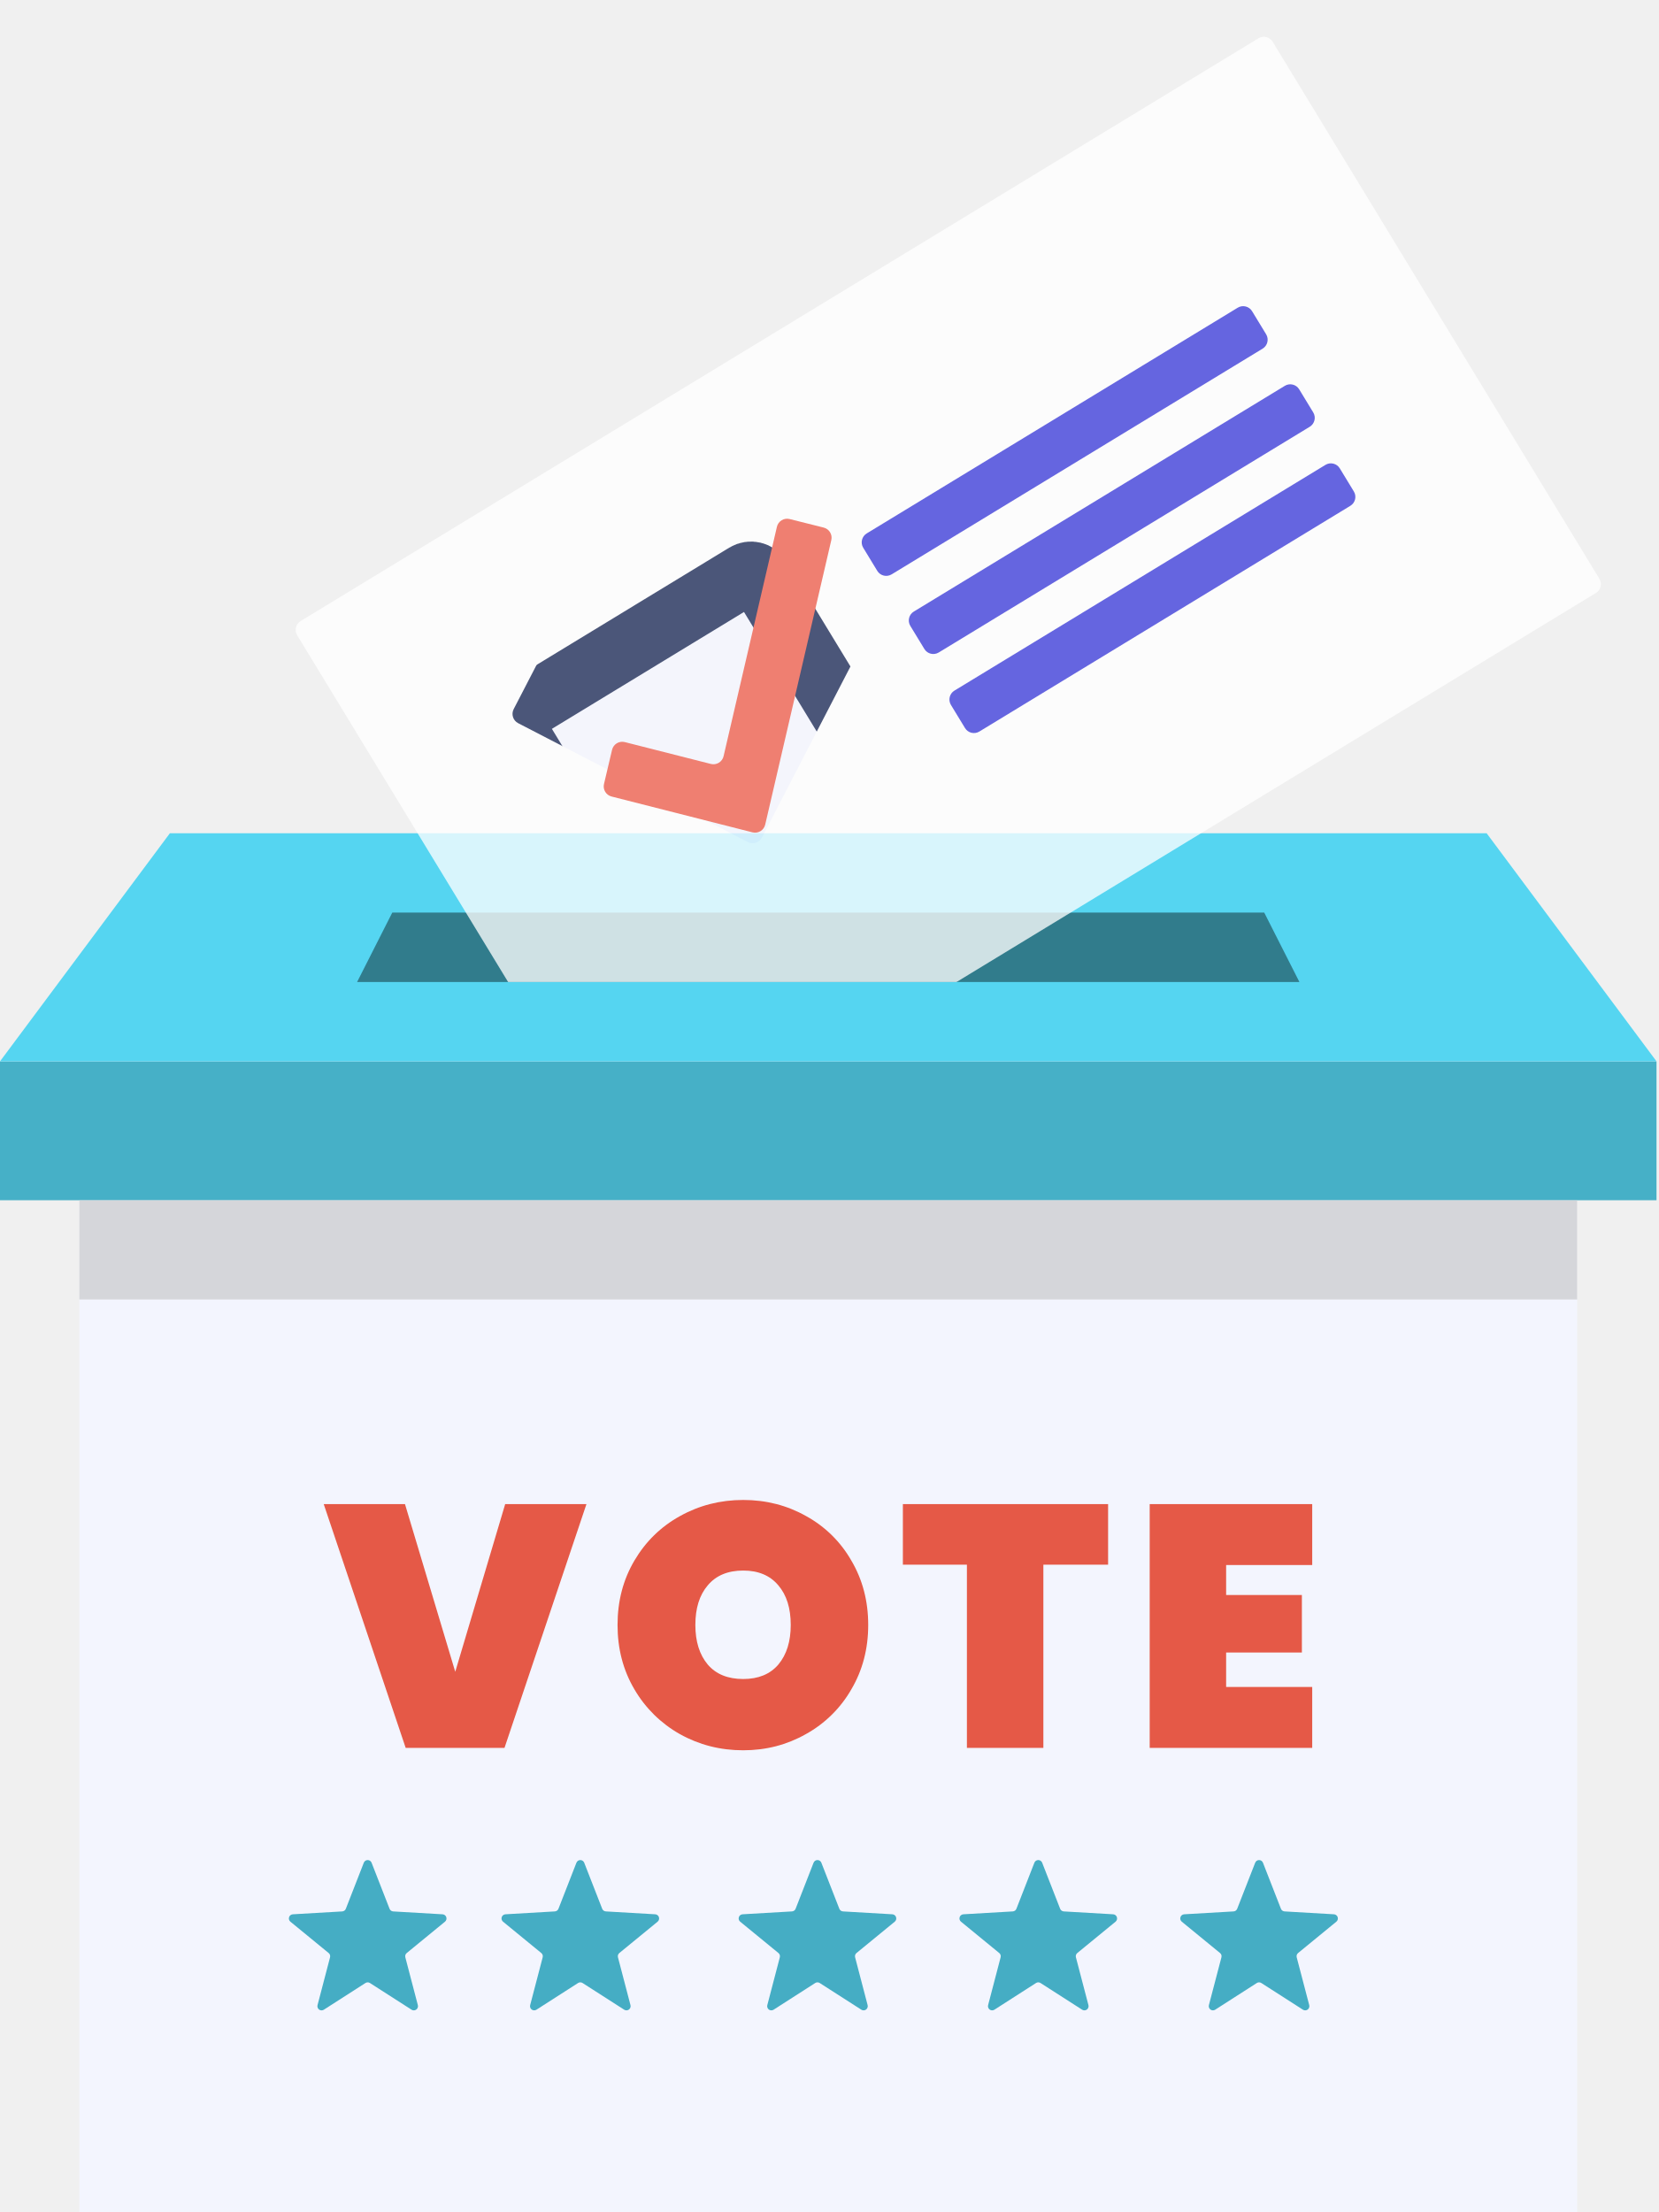
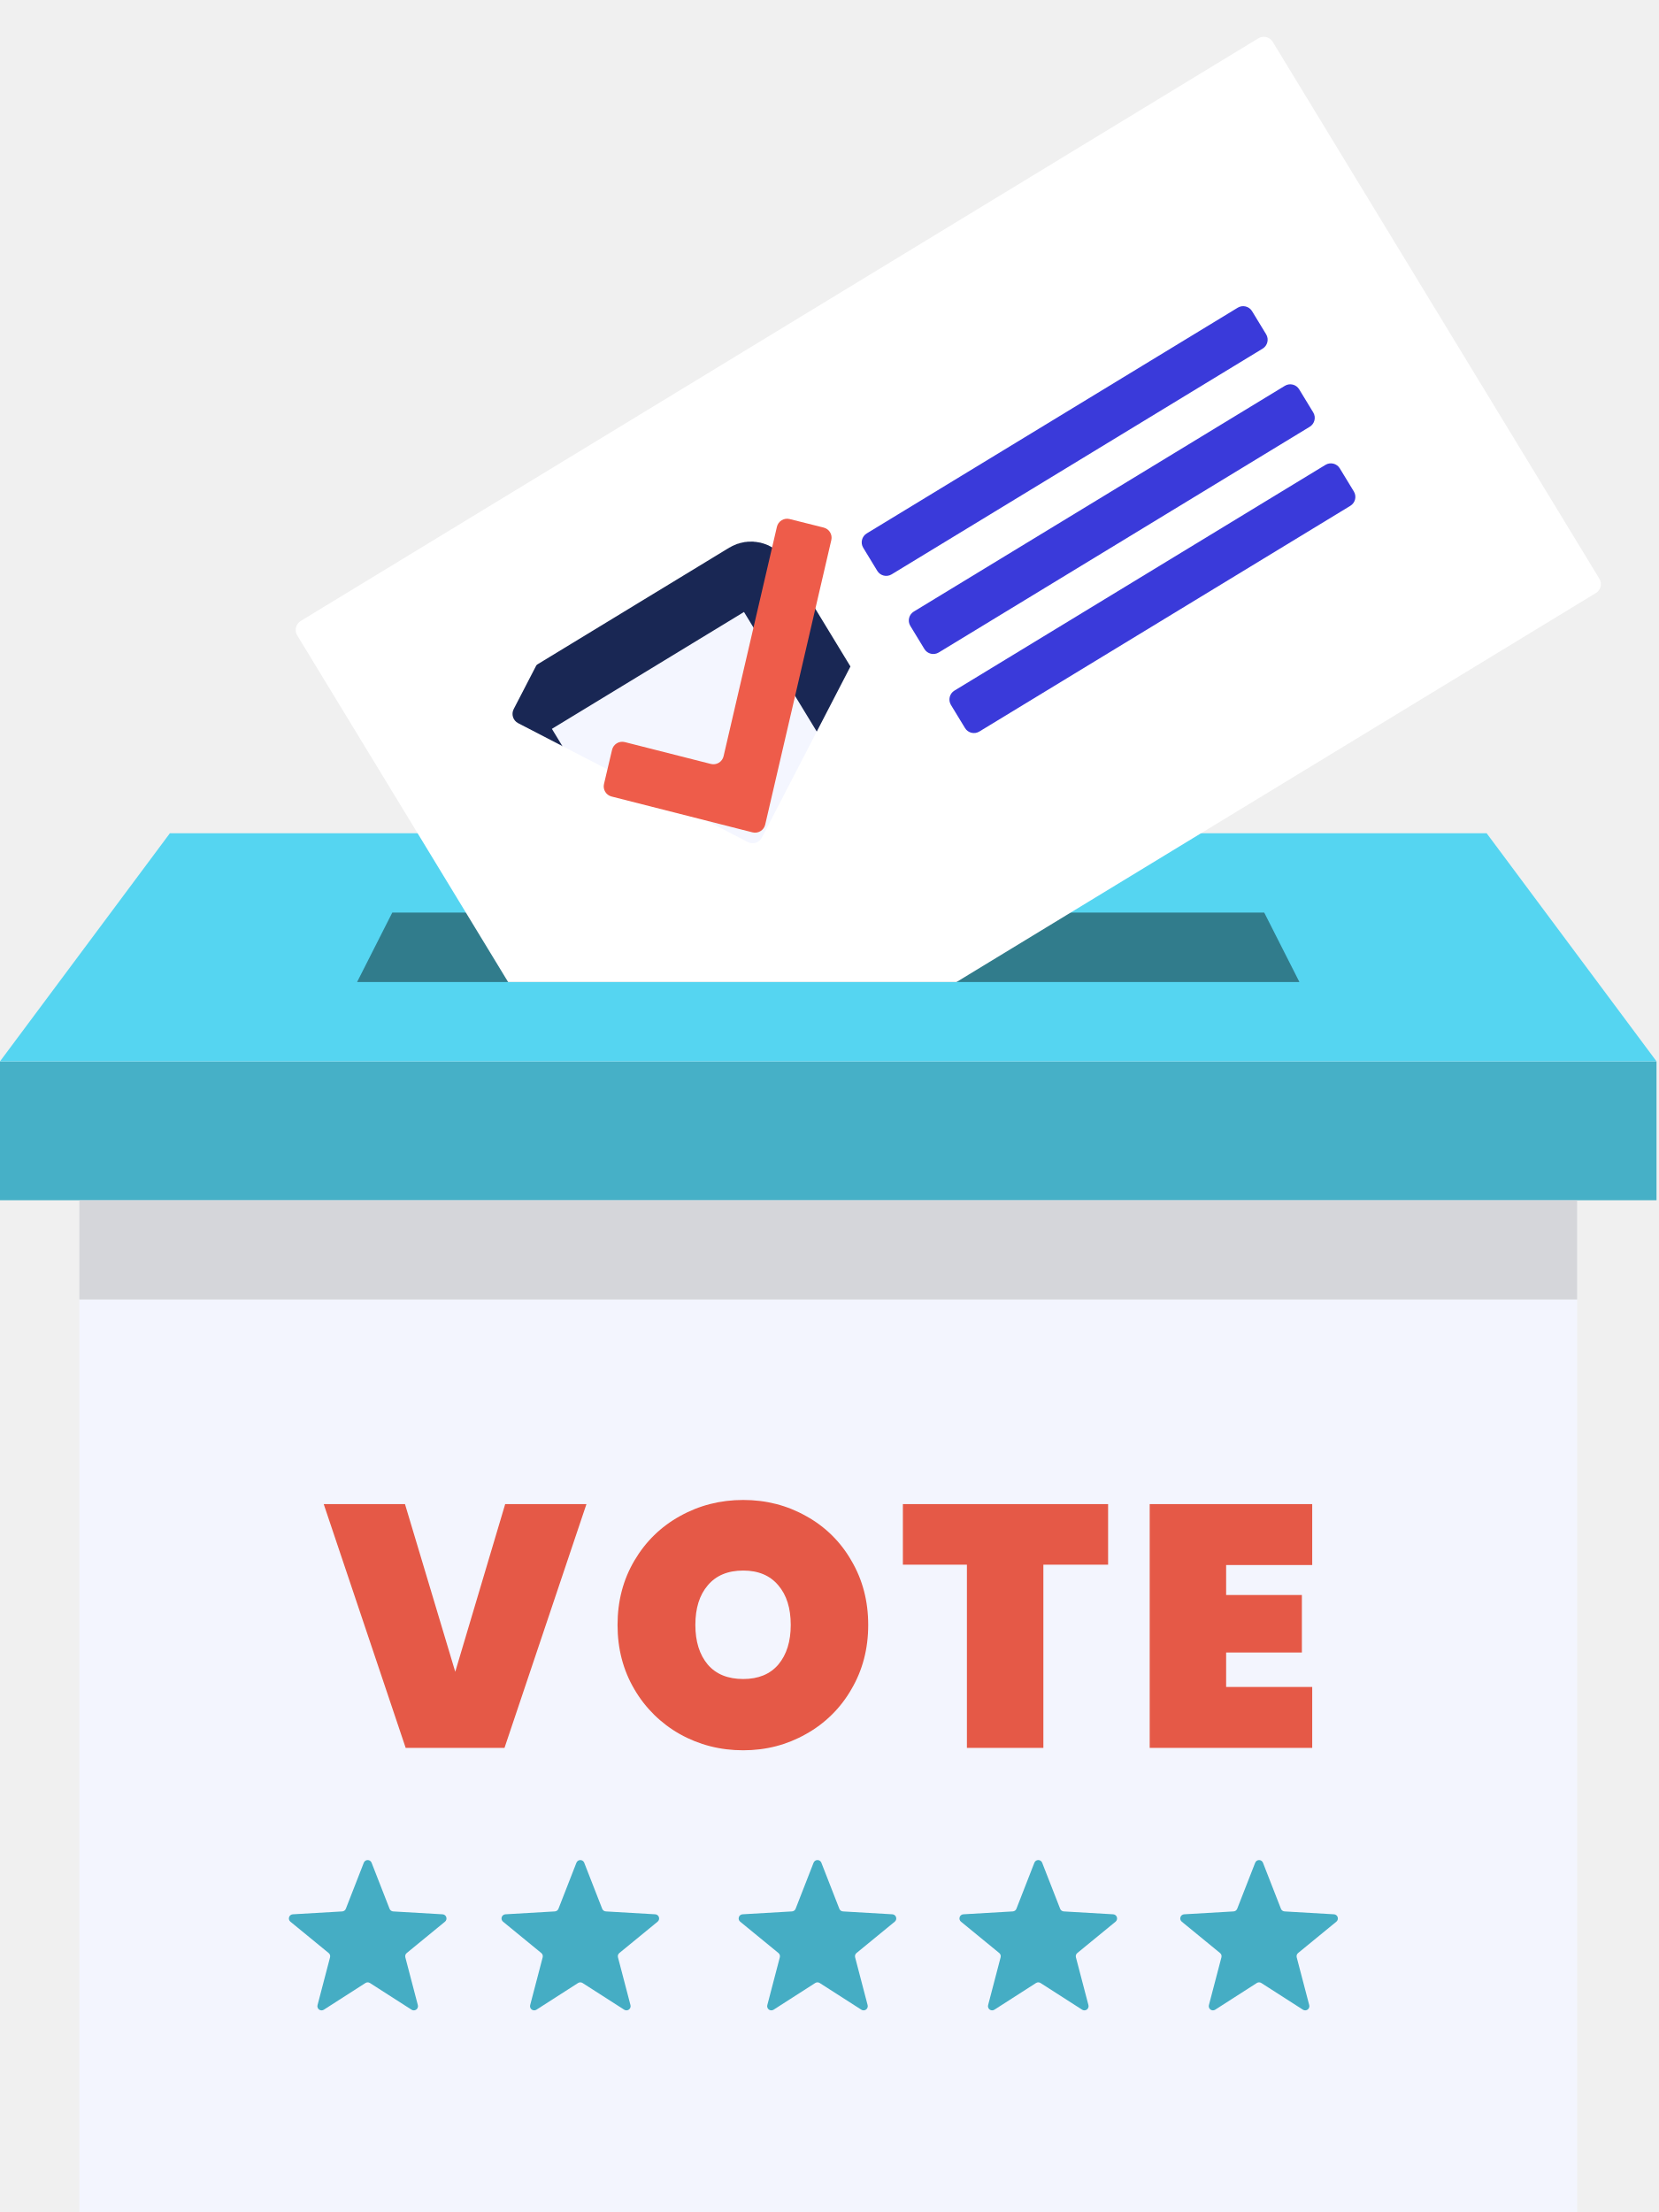
<svg xmlns="http://www.w3.org/2000/svg" width="159" height="212" viewBox="0 0 159 212" fill="none">
  <path d="M7.605 114.081h143.552V212H7.605v-97.919z" fill="#F4F6FF" fill-opacity=".93" />
  <path fill="#46B0C7" d="M0 101.723h158.762v13.309H0z" />
  <path d="M16.284 79.857h126.195l16.284 21.865H0l16.284-21.865z" fill="#55D5F1" />
  <path d="M37.597 87.462h83.567l3.373 6.655H34.224l3.373-6.655z" fill="#317C8C" />
  <path fill="#C4C4C4" fill-opacity=".62" d="M7.605 115.032h143.551v9.507H7.605z" />
  <path d="M56.206 144.154l-7.854 23.364H38.88l-7.854-23.364h7.788l4.818 16.071 4.785-16.071h7.788zm15.025 23.595c-2.2 0-4.224-.517-6.072-1.551a11.644 11.644 0 01-4.356-4.29c-1.078-1.826-1.617-3.883-1.617-6.171 0-2.288.539-4.345 1.617-6.171 1.078-1.826 2.53-3.245 4.356-4.257 1.848-1.034 3.872-1.551 6.072-1.551s4.213.517 6.039 1.551a11.163 11.163 0 014.323 4.257c1.078 1.826 1.617 3.883 1.617 6.171 0 2.288-.54 4.345-1.617 6.171a11.334 11.334 0 01-4.356 4.29c-1.826 1.034-3.828 1.551-6.006 1.551zm0-6.831c1.452 0 2.574-.462 3.366-1.386.792-.946 1.188-2.211 1.188-3.795 0-1.606-.396-2.871-1.188-3.795-.792-.946-1.914-1.419-3.366-1.419-1.474 0-2.607.473-3.4 1.419-.791.924-1.187 2.189-1.187 3.795 0 1.584.396 2.849 1.188 3.795.792.924 1.925 1.386 3.399 1.386zm34.97-16.764v5.808h-6.204v17.556H92.67v-17.556h-6.138v-5.808H106.2zm11.313 5.841v2.871h7.26v5.511h-7.26v3.3h8.25v5.841h-15.576v-23.364h15.576v5.841h-8.25z" fill="#E55947" />
  <path d="M34.867 178.525a.4.4 0 01.746 0l1.723 4.414a.4.4 0 00.35.254l4.73.275a.4.4 0 01.23.709l-3.665 3.003a.4.4 0 00-.134.411l1.2 4.584a.4.4 0 01-.602.438l-3.989-2.559a.402.402 0 00-.432 0l-3.989 2.559a.4.4 0 01-.603-.438l1.2-4.584a.4.4 0 00-.133-.411l-3.666-3.003a.4.4 0 01.23-.709l4.732-.275a.4.4 0 00.35-.254l1.722-4.414zm20.379-.001a.4.4 0 01.745 0l1.724 4.414a.4.4 0 00.35.254l4.73.275a.4.4 0 01.23.709l-3.666 3.003a.399.399 0 00-.133.41l1.2 4.585a.4.4 0 01-.602.438l-3.99-2.559a.402.402 0 00-.431 0l-3.99 2.559a.4.4 0 01-.602-.438l1.2-4.585a.399.399 0 00-.133-.41l-3.666-3.003a.4.4 0 01.23-.709l4.732-.275a.4.4 0 00.349-.254l1.723-4.414zm22.728 0a.4.4 0 01.746 0l1.723 4.414a.4.4 0 00.35.254l4.73.275a.4.4 0 01.23.709l-3.665 3.003a.399.399 0 00-.134.41l1.2 4.585a.4.4 0 01-.602.438l-3.99-2.559a.402.402 0 00-.431 0l-3.989 2.559a.4.4 0 01-.603-.438l1.2-4.585a.399.399 0 00-.133-.41l-3.666-3.003a.4.4 0 01.23-.709l4.732-.275a.4.4 0 00.35-.254l1.722-4.414zm21.162 0a.4.4 0 01.746 0l1.723 4.414a.4.4 0 00.349.254l4.731.275a.4.4 0 01.231.709l-3.666 3.003a.4.4 0 00-.134.41l1.201 4.585a.4.4 0 01-.603.438l-3.989-2.559a.402.402 0 00-.432 0l-3.989 2.559a.4.4 0 01-.603-.438l1.2-4.585a.399.399 0 00-.133-.41l-3.666-3.003a.4.4 0 01.23-.709l4.732-.275a.4.4 0 00.35-.254l1.722-4.414zm21.162 0a.4.4 0 01.745 0l1.723 4.414a.4.4 0 00.349.254l4.732.275a.4.4 0 01.23.709l-3.666 3.003a.4.4 0 00-.134.41l1.201 4.585a.4.4 0 01-.603.438l-3.989-2.559a.402.402 0 00-.432 0l-3.989 2.559a.4.4 0 01-.603-.438l1.201-4.585a.398.398 0 00-.133-.41l-3.667-3.003a.4.4 0 01.231-.709l4.731-.275a.4.4 0 00.349-.254l1.724-4.414z" fill="#45ADC4" />
-   <mask id="a" maskUnits="userSpaceOnUse" x="23" y="0" width="134" height="95">
+   <mask id="a" mask-type="alpha" maskUnits="userSpaceOnUse" x="23" y="0" width="134" height="95">
    <path fill="#C4C4C4" d="M23.767 0h133.094v94.116H23.767z" />
  </mask>
  <g mask="url(#a)">
    <rect x="27.963" y="60.036" width="109.44" height="62.231" rx="1" transform="rotate(-31.317 27.963 60.036)" fill="#fff" />
    <mask id="b" fill="#fff">
      <rect x="48.772" y="68.85" width="27.551" height="26.786" rx="1" transform="rotate(-31.317 48.772 68.85)" />
    </mask>
    <rect x="48.772" y="68.85" width="27.551" height="26.786" rx="1" transform="rotate(-31.317 48.772 68.85)" fill="#F4F6FF" stroke="#192754" stroke-width="6" mask="url(#b)" />
    <rect x="82.213" y="51.644" width="43.623" height="4.592" rx="1" transform="rotate(-31.317 82.213 51.644)" fill="#3A3ADA" />
    <rect x="86.727" y="59.132" width="43.623" height="4.592" rx="1" transform="rotate(-31.317 86.727 59.132)" fill="#3A3ADA" />
    <rect x="90.62" y="66.708" width="43.623" height="4.592" rx="1" transform="rotate(-31.317 90.62 66.708)" fill="#3A3ADA" />
    <path d="M73.338 79.03a1 1 0 01-1.22.743l-13.504-3.434a1 1 0 01-.727-1.2l.774-3.277a1 1 0 011.22-.739l8.248 2.094a1 1 0 001.22-.742l5.111-21.986a1 1 0 011.217-.744l3.266.819a1 1 0 01.731 1.196l-6.336 27.27z" fill="#EE5C4A" />
  </g>
</svg>
